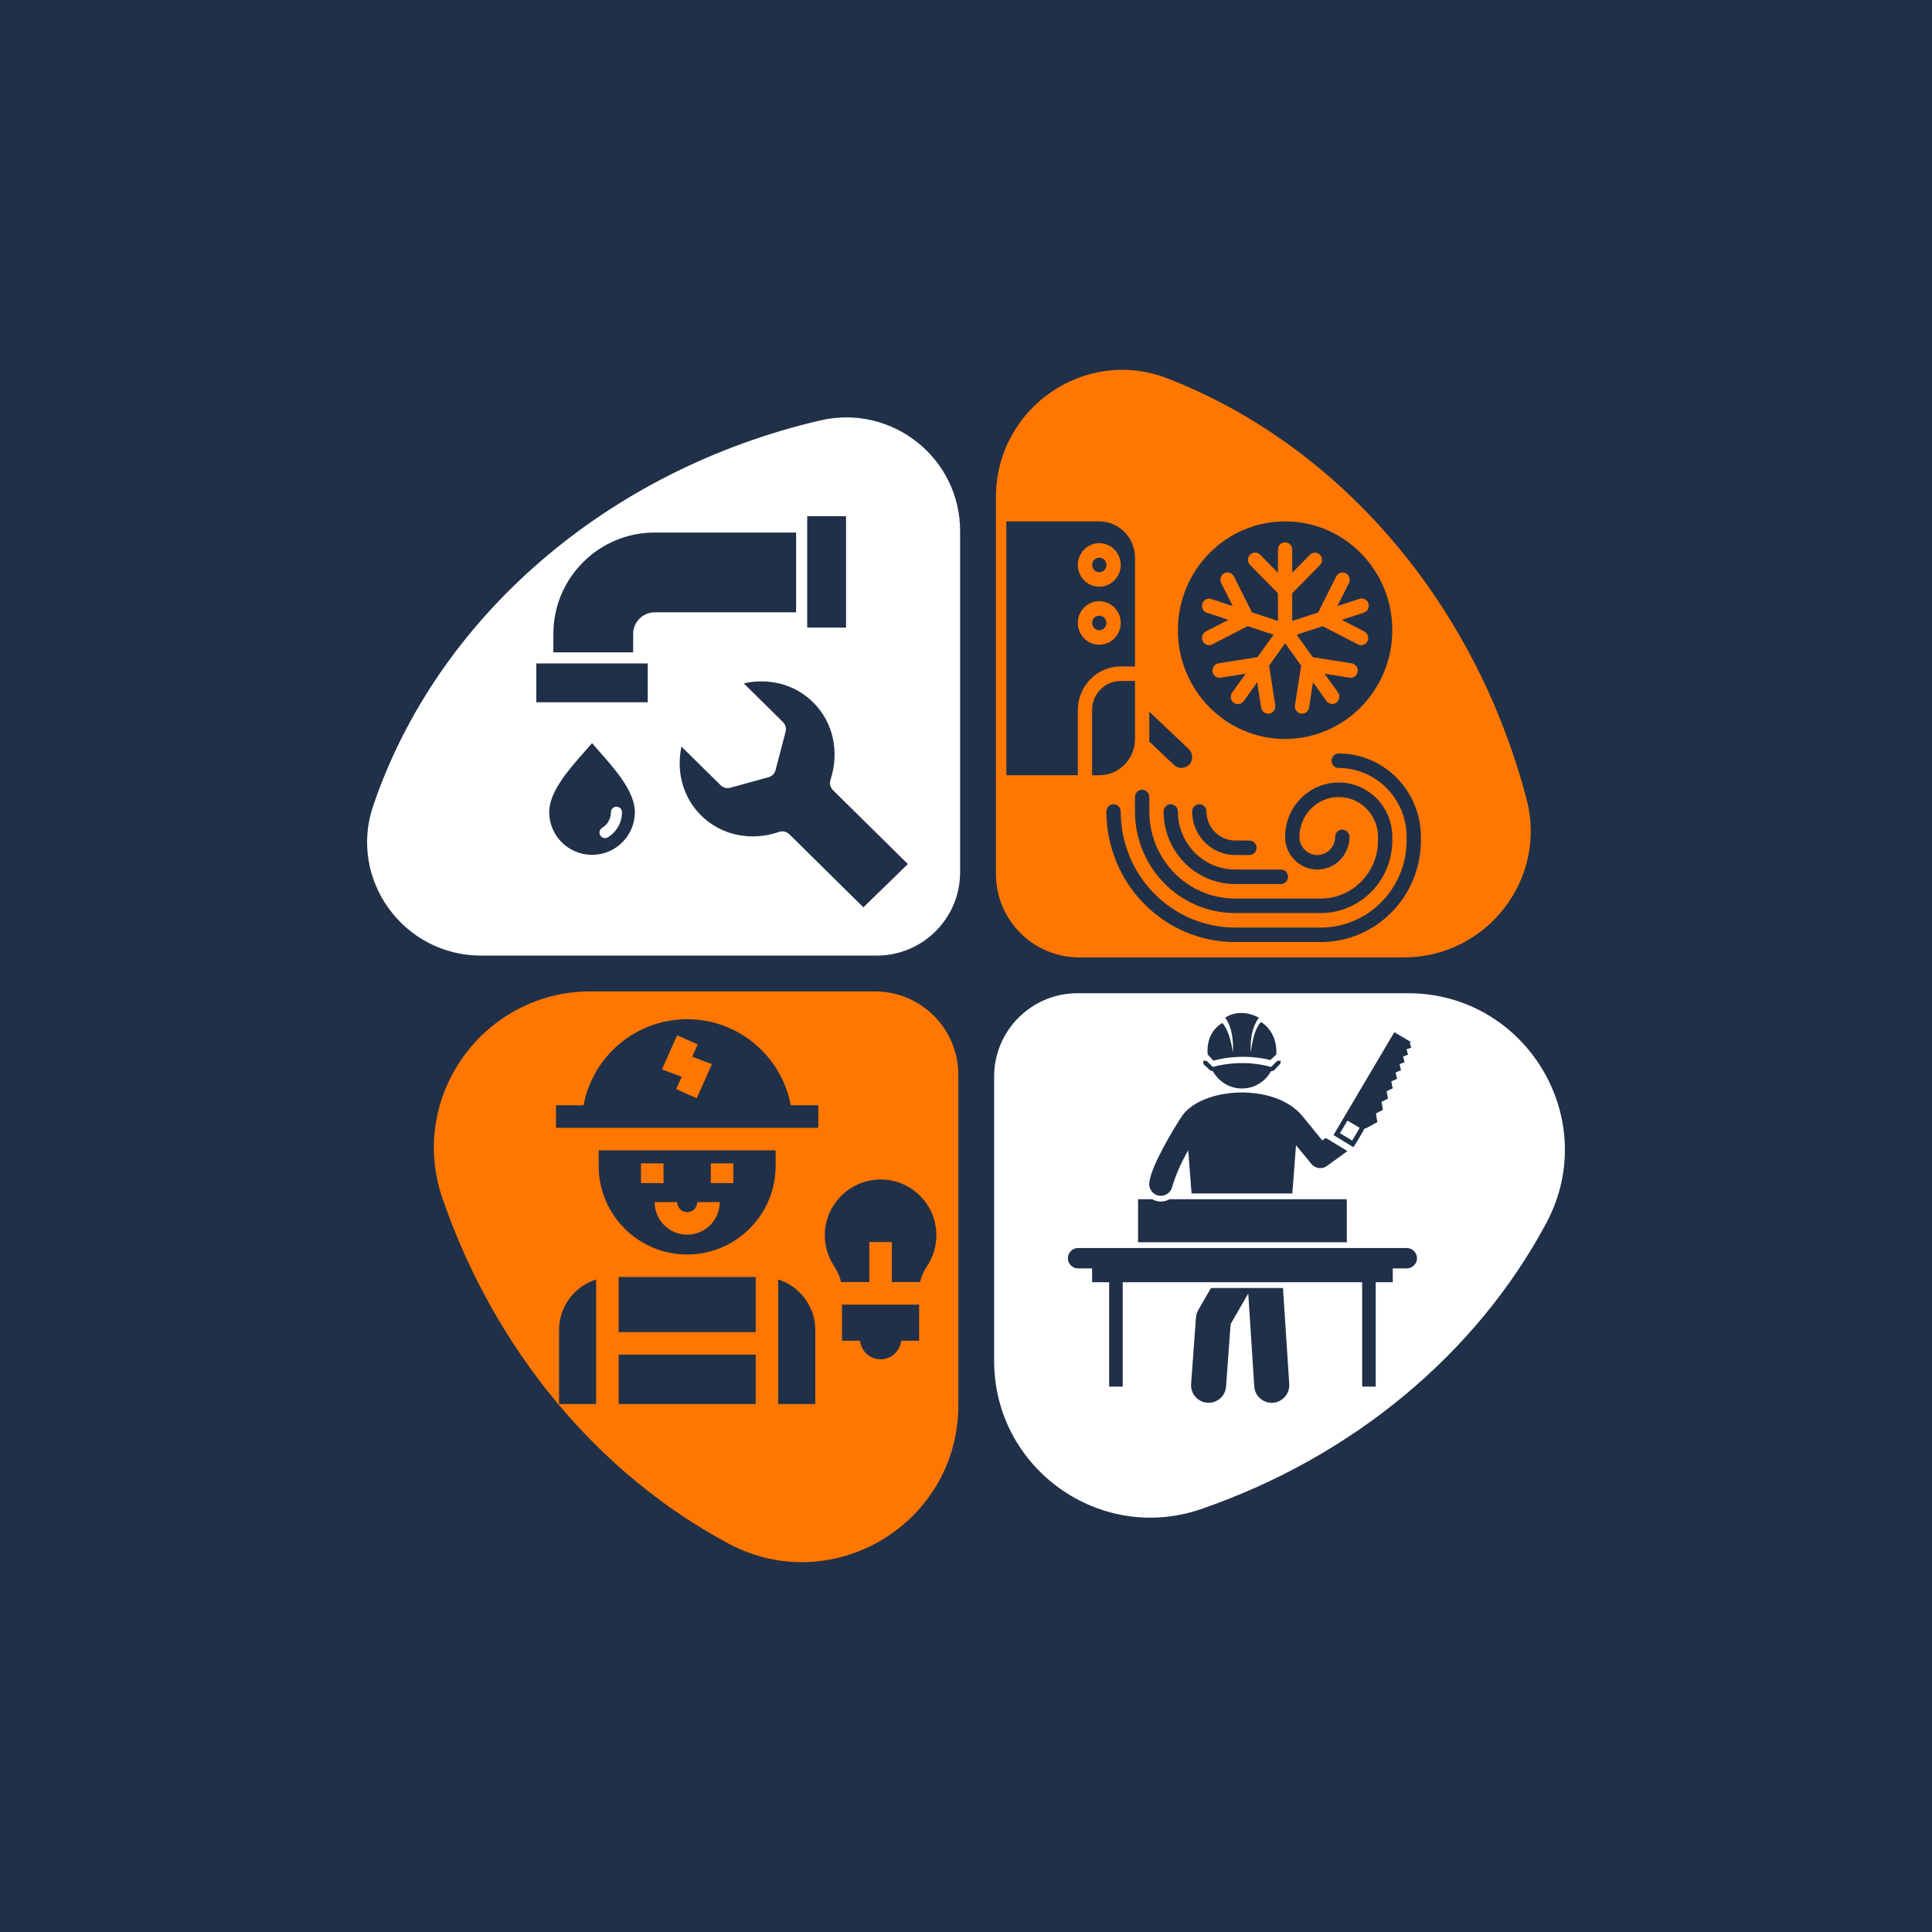
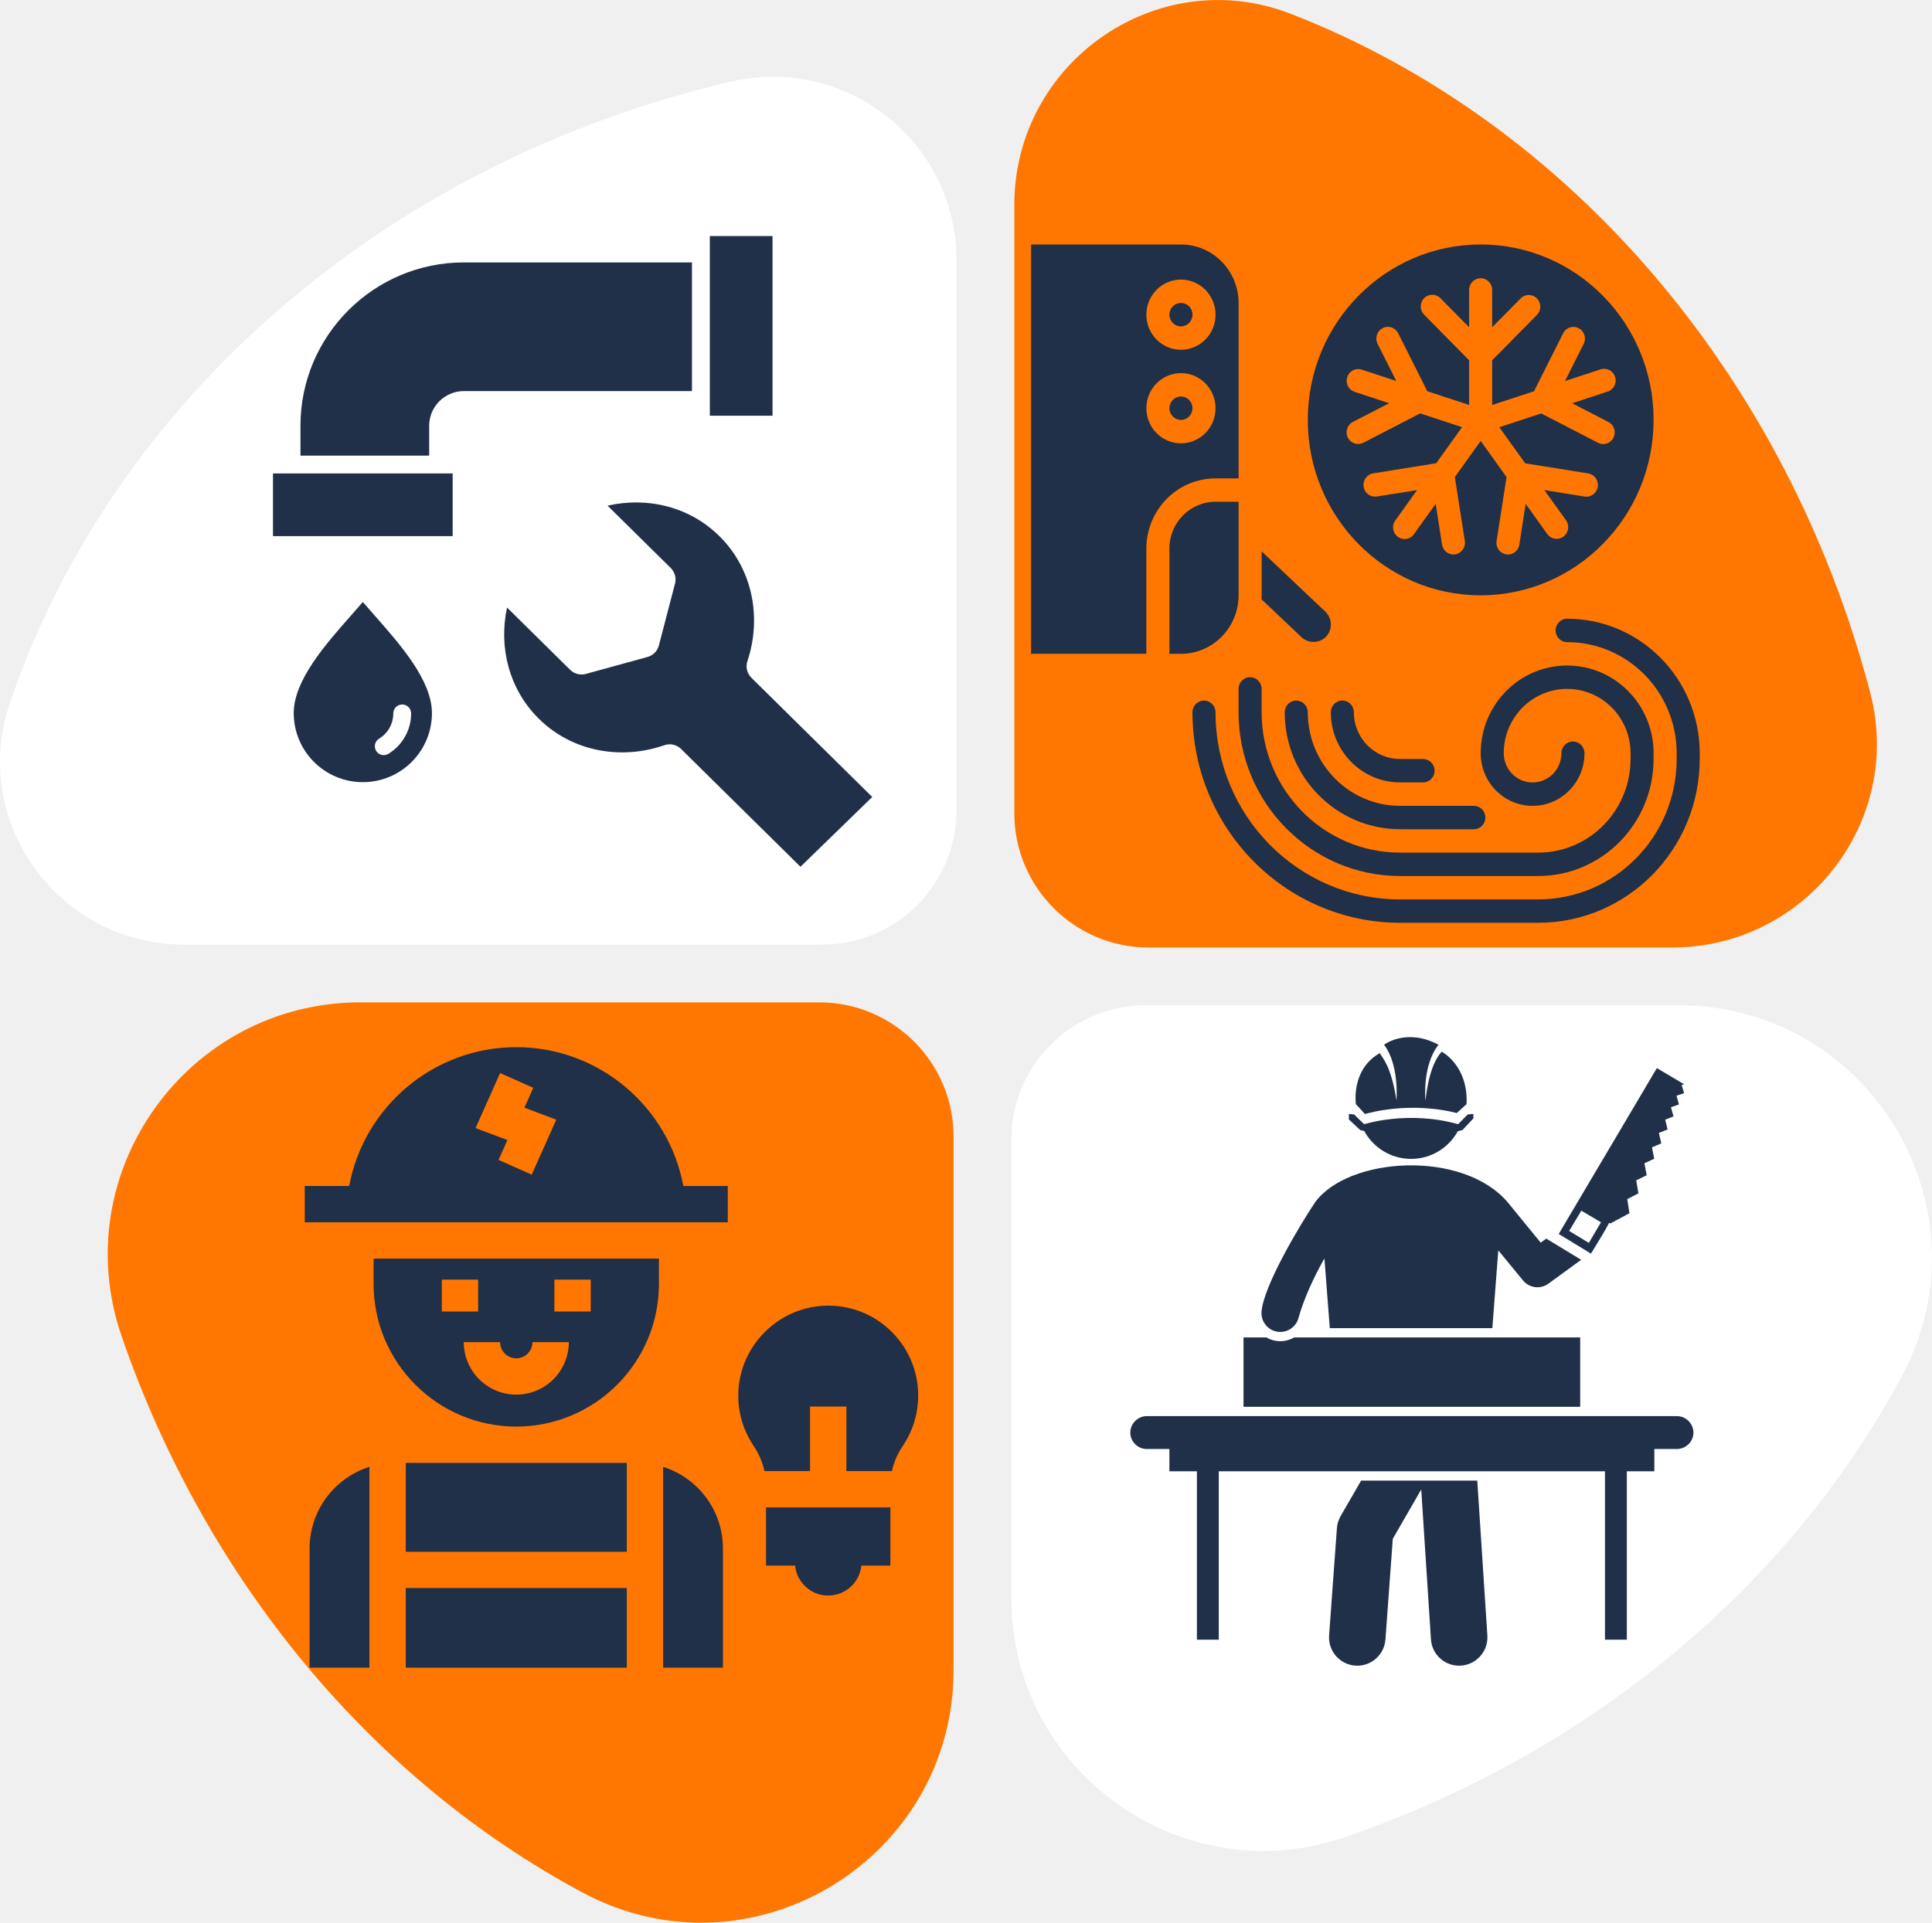
- <svg xmlns="http://www.w3.org/2000/svg" viewBox="0 0 512 512" width="512" height="512">
-   <rect width="512" height="512" rx="0" fill="#203048" />
-   <svg x="97.28" y="97.28" width="317.44" height="317.44" viewBox="0 0 643.34 640.43">
-     <defs>
-       <style>
+ <svg xmlns="http://www.w3.org/2000/svg" id="_1" data-name=" 1" viewBox="0 0 643.34 640.43">
+   <defs>
+     <style>
      .cls-1 {
        fill: #fff;
      }

      .cls-2 {
        fill: #f70;
      }

      .cls-3, .cls-4 {
        fill: #203048;
      }

      .cls-4 {
        fill-rule: evenodd;
      }
    </style>
-     </defs>
-     <path class="cls-2" d="M120.05,333.86c-57.62,0-98.33,56.73-79.55,111.2,28.06,81.38,83.5,147.87,153.62,185.37,55.87,29.88,123.42-10.91,123.42-74.26v-177.56c0-24.72-20.04-44.75-44.75-44.75H120.05Z" />
-     <path class="cls-2" d="M382.51,315.6h174.32c44.44,0,77.2-41.97,65.92-84.95-27.67-105.48-100.24-189.99-192.87-226.03-44.35-17.25-92.12,16.05-92.12,63.64v202.59c0,24.72,20.04,44.75,44.75,44.75Z" />
-     <path class="cls-1" d="M381.53,334.84c-24.72,0-44.75,20.04-44.75,44.75v152.74c0,57.62,56.73,98.33,111.2,79.55,81.38-28.06,147.87-83.5,185.37-153.62,29.88-55.87-10.91-123.42-74.26-123.42h-177.56Z" />
-     <path class="cls-1" d="M243.42,27.19C128.86,53.87,37.46,133.16,3.23,234.34c-13.34,39.44,16.35,80.28,57.98,80.28h212.55c24.72,0,44.75-20.04,44.75-44.75V86.65c0-39.39-36.73-68.39-75.1-59.46Z" />
-     <g>
-       <path class="cls-3" d="M219.42,427.65v-8.43h-95.02v8.43c0,26.2,21.31,47.51,47.51,47.51s47.51-21.31,47.51-47.51ZM147.12,426.22h12.1v10.61h-12.1v-10.61ZM171.91,464.52c-9.64,0-17.48-7.84-17.48-17.48h12.1c0,2.97,2.42,5.39,5.39,5.39s5.39-2.42,5.39-5.39h12.1c0,9.64-7.84,17.48-17.48,17.48ZM196.71,436.83h-12.1v-10.61h12.1v10.61Z" data-original-color="#000000ff" />
-       <path class="cls-3" d="M123.02,488.57c-11.53,3.64-19.92,14.44-19.92,27.16v39.74h19.92v-66.9Z" data-original-color="#000000ff" />
-       <path class="cls-3" d="M135.12,487.25h73.6v29.6h-73.6v-29.6Z" data-original-color="#000000ff" />
-       <path class="cls-3" d="M135.12,528.94h73.6v26.53h-73.6v-26.53Z" data-original-color="#000000ff" />
-       <path class="cls-3" d="M220.81,488.57v66.9h19.92v-39.74c0-12.72-8.39-23.52-19.92-27.16Z" data-original-color="#000000ff" />
-       <path class="cls-3" d="M101.48,395.02v12.1h140.87v-12.1h-14.81c-4.88-26.27-27.96-46.23-55.63-46.23s-50.75,19.96-55.63,46.23h-14.81ZM166.53,357.41l11.05,4.92-2.95,6.61,10.6,3.99-8.17,18.33-11.05-4.92,2.95-6.61-10.6-3.99,8.17-18.33Z" data-original-color="#000000ff" />
-       <path class="cls-3" d="M305.75,464.83c0-7.92-3.06-15.38-8.61-21.02-5.55-5.63-12.96-8.81-20.86-8.93-.16,0-.32,0-.48,0-16.24,0-29.67,13.2-29.96,29.42-.11,6.15,1.64,12.09,5.05,17.18,1.78,2.66,3.02,5.54,3.67,8.5h15.18v-21.5h12.1v21.5h15.17c.64-2.94,1.87-5.8,3.65-8.45,3.33-4.95,5.09-10.72,5.09-16.71Z" data-original-color="#000000ff" />
-       <path class="cls-3" d="M255.09,521.46h9.67c.55,5.6,5.29,9.99,11.03,9.99s10.48-4.39,11.03-9.99h9.67v-19.38h-41.41v19.38Z" data-original-color="#000000ff" />
+   </defs>
+   <path class="cls-2" d="M120.05,333.86c-57.62,0-98.33,56.73-79.55,111.2,28.06,81.38,83.5,147.87,153.62,185.37,55.87,29.88,123.42-10.91,123.42-74.26v-177.56c0-24.72-20.04-44.75-44.75-44.75H120.05Z" />
+   <path class="cls-2" d="M382.51,315.6h174.32c44.44,0,77.2-41.97,65.92-84.95-27.67-105.48-100.24-189.99-192.87-226.03-44.35-17.25-92.12,16.05-92.12,63.64v202.59c0,24.72,20.04,44.75,44.75,44.75Z" />
+   <path class="cls-1" d="M381.53,334.84c-24.72,0-44.75,20.04-44.75,44.75v152.74c0,57.62,56.73,98.33,111.2,79.55,81.38-28.06,147.87-83.5,185.37-153.62,29.88-55.87-10.91-123.42-74.26-123.42h-177.56Z" />
+   <path class="cls-1" d="M243.42,27.19C128.86,53.87,37.46,133.16,3.23,234.34c-13.34,39.44,16.35,80.28,57.98,80.28h212.55c24.72,0,44.75-20.04,44.75-44.75V86.65c0-39.39-36.73-68.39-75.1-59.46Z" />
+   <g>
+     <path class="cls-3" d="M219.42,427.65v-8.43h-95.02v8.43c0,26.2,21.31,47.51,47.51,47.51s47.51-21.31,47.51-47.51ZM147.12,426.22h12.1v10.61h-12.1v-10.61ZM171.91,464.52c-9.64,0-17.48-7.84-17.48-17.48h12.1c0,2.97,2.42,5.39,5.39,5.39s5.39-2.42,5.39-5.39h12.1c0,9.64-7.84,17.48-17.48,17.48ZM196.71,436.83h-12.1v-10.61h12.1v10.61Z" data-original-color="#000000ff" />
+     <path class="cls-3" d="M123.02,488.57c-11.53,3.64-19.92,14.44-19.92,27.16v39.74h19.92v-66.9Z" data-original-color="#000000ff" />
+     <path class="cls-3" d="M135.12,487.25h73.6v29.6h-73.6v-29.6Z" data-original-color="#000000ff" />
+     <path class="cls-3" d="M135.12,528.94h73.6v26.53h-73.6v-26.53Z" data-original-color="#000000ff" />
+     <path class="cls-3" d="M220.81,488.57v66.9h19.92v-39.74c0-12.72-8.39-23.52-19.92-27.16Z" data-original-color="#000000ff" />
+     <path class="cls-3" d="M101.48,395.02v12.1h140.87v-12.1h-14.81c-4.88-26.27-27.96-46.23-55.63-46.23s-50.75,19.96-55.63,46.23h-14.81ZM166.53,357.41l11.05,4.92-2.95,6.61,10.6,3.99-8.17,18.33-11.05-4.92,2.95-6.61-10.6-3.99,8.17-18.33Z" data-original-color="#000000ff" />
+     <path class="cls-3" d="M305.75,464.83c0-7.92-3.06-15.38-8.61-21.02-5.55-5.63-12.96-8.81-20.86-8.93-.16,0-.32,0-.48,0-16.24,0-29.67,13.2-29.96,29.42-.11,6.15,1.64,12.09,5.05,17.18,1.78,2.66,3.02,5.54,3.67,8.5h15.18v-21.5h12.1v21.5h15.17c.64-2.94,1.87-5.8,3.65-8.45,3.33-4.95,5.09-10.72,5.09-16.71Z" data-original-color="#000000ff" />
+     <path class="cls-3" d="M255.09,521.46h9.67c.55,5.6,5.29,9.99,11.03,9.99s10.48-4.39,11.03-9.99h9.67v-19.38h-41.41v19.38Z" data-original-color="#000000ff" />
+   </g>
+   <g>
+     <path class="cls-3" d="M453.24,493.16l-6.84,11.85c-.69,1.22-1.13,2.6-1.22,4.01l-2.6,35.69c-.39,5.47,3.95,10.1,9.38,10.1,4.89,0,9.03-3.8,9.38-8.75l2.45-33.52,9.47-16.43,3.23,49.89c.31,4.99,4.45,8.81,9.38,8.81,5.34,0,9.74-4.51,9.41-10.03l-3.36-51.62h-38.67Z" data-original-color="#000000ff" />
+     <path class="cls-3" d="M454.51,371.05c16.52-4.46,30.58-.31,30.58-.31.33-.3,3.59-3.28,3.26-2.98.62-12.89-8.27-17.47-8.27-17.47-4.55,4.9-5.25,15.74-5.44,16.36-.76-13.14,4.22-18.34,4.37-18.67-10.73-5.72-18.12,0-18.12,0,5.14,6.86,4.09,18.31,4.15,18.64-1.78-11.42-4.51-14.01-5.6-15.84-9.69,5.54-7.94,16.98-7.94,16.98.3.33,3.31,3.62,3.01,3.29h0Z" data-original-color="#000000ff" />
+     <path class="cls-3" d="M454.28,376.71c3.01,5.54,8.86,9.29,15.6,9.29s12.52-3.72,15.57-9.23c.98-.22,1.54-.37,1.54-.37l3.63-3.88v-1.48l-1.88.15c-.32.33-3.52,3.59-3.2,3.26-16.67-4.71-31.28,0-31.28,0-.33-.32-1.53-1.44-3.35-3.26l-1.75-.15v1.82l3.78,3.54c.47.12.9.22,1.36.31Z" data-original-color="#000000ff" />
+     <path class="cls-3" d="M558.39,471.68h-176.55c-2.98,0-5.46,2.51-5.46,5.49s2.48,5.46,5.46,5.46h7.56v7.43h9.16v56.07h7.28v-56.07h128.6v56.07h7.28v-56.07h9.16v-7.43h7.53c2.98,0,5.49-2.48,5.49-5.46s-2.51-5.49-5.49-5.49h0Z" data-original-color="#000000ff" />
+     <path class="cls-3" d="M526.19,468.58c0-.37,0-23.46,0-23.11h-95.21c-1.38.79-2.98,1.26-4.64,1.26-1.48,0-3.28-.41-4.58-1.26h-7.68c0,1.31,0,23.45,0,23.11h112.11Z" data-original-color="#000000ff" />
+     <path class="cls-3" d="M424.61,443.4c3.6,1,6.91-1.25,7.75-4.33,1.89-6.75,5.19-13.78,8.66-19.91l1.79,23.21h54.13l1.98-25.9,8.19,9.97c1.22,1.5,3.01,2.32,4.86,2.32,1.29,0,2.57-.41,3.67-1.22l10.88-7.93-11.63-7.06-1.85,1.35-10.94-13.39c-15.08-17.74-53.36-15.19-64.26.06-4.91,7.33-16.96,27.47-17.75,36.16-.31,3.05,1.68,5.88,4.54,6.69Z" data-original-color="#000000ff" />
+     <path class="cls-3" d="M529.79,417.55c2.65-4.32,4.84-7.95,6.05-10.25l.38.22,6.37-3.42c-.05-.33-.77-5.03-.72-4.7l3.7-1.91-.72-4.33,3.48-1.72-.75-3.98,3.26-1.5-.75-3.8,3.1-1.32-.79-3.48,2.89-1.16-.79-3.26,2.76-1.1-.85-3.04,2.67-.94-.81-2.91,2.51-.85-.81-2.73.84-.22-9.09-5.39c-49.05,83,16.4-27.74-32.68,55.25.35.21,11.46,6.98,10.76,6.56ZM529.07,413.98l-6.55-3.98c.2-.33,4.31-7.18,4.05-6.74l6.55,3.86c-.2.33-4.31,7.31-4.05,6.87Z" data-original-color="#000000ff" />
+   </g>
+   <path class="cls-4" d="M129.32,251.09c-1.4.85-3.22.41-4.07-.99-.85-1.4-.41-3.22.99-4.07,1.44-.88,2.64-2.12,3.47-3.6.8-1.42,1.25-3.06,1.25-4.81,0-1.64,1.33-2.97,2.97-2.97s2.97,1.33,2.97,2.97c0,2.8-.73,5.43-2.02,7.71-1.33,2.36-3.24,4.35-5.56,5.76ZM120.82,260.52c6.36,0,12.11-2.58,16.27-6.74,4.16-4.16,6.74-9.92,6.74-16.27,0-10.9-10.57-22.87-19.11-32.54-1.37-1.55-2.69-3.04-3.9-4.46-1.21,1.42-2.53,2.91-3.9,4.46-8.54,9.68-19.11,21.64-19.11,32.54,0,6.36,2.58,12.11,6.74,16.27,4.16,4.16,9.92,6.74,16.27,6.74h0ZM100.06,151.76h42.85v-9.95c0-3.18,1.3-6.07,3.39-8.16,2.09-2.09,4.98-3.39,8.16-3.39h75.96v-42.85h-75.96c-15.01,0-28.61,6.1-38.46,15.95-9.85,9.85-15.95,23.45-15.95,38.46v9.95ZM150.74,178.58v-20.88h-59.84v20.88h59.84,0ZM257.25,78.62h-20.88v59.84h20.88v-59.84ZM239.51,178.54c-4.99-4.92-10.99-8.21-17.39-9.88-6.4-1.67-13.2-1.75-19.8-.23l21,20.73c.7.69,1.18,1.53,1.44,2.44.25.9.26,1.86.01,2.81l-5.36,20.54c-.25.96-.73,1.79-1.38,2.46-.66.67-1.49,1.16-2.45,1.42l-20.47,5.63c-.95.26-1.9.27-2.81.03-.92-.24-1.75-.71-2.45-1.4l-21.01-20.73c-1.42,6.62-1.26,13.42.5,19.79,1.76,6.38,5.13,12.35,10.11,17.26,5.45,5.38,12.13,8.81,19.23,10.31,7.37,1.56,15.18,1.05,22.52-1.5.99-.34,2.02-.4,2.99-.18.98.22,1.88.71,2.62,1.44l39.74,39.22,23.9-23.24-40.22-39.69c-.75-.74-1.25-1.64-1.48-2.61-.23-.97-.19-1.99.14-2.98,2.46-7.38,2.86-15.2,1.2-22.55-1.6-7.07-5.11-13.7-10.56-19.08h0Z" data-original-color="#000000ff" />
+   <g id="Page-1">
+     <g id="_036---Cold-Air-Circulation" data-name="036---Cold-Air-Circulation">
+       <ellipse id="Oval" class="cls-3" cx="393.25" cy="135.97" rx="3.84" ry="3.9" data-original-color="#000000ff" />
+       <path id="Shape" class="cls-3" d="M389.41,182.71v35.06s3.84,0,3.84,0c10.6-.01,19.18-8.72,19.19-19.48v-31.16s-7.68,0-7.68,0c-8.48,0-15.36,6.98-15.36,15.58h0Z" data-original-color="#000000ff" />
+       <ellipse id="Oval-2" data-name="Oval" class="cls-3" cx="393.25" cy="104.81" rx="3.84" ry="3.9" data-original-color="#000000ff" />
+       <path id="Shape-2" data-name="Shape" class="cls-3" d="M381.73,217.77v-35.06c.01-12.9,10.32-23.36,23.03-23.37h7.68s0-58.43,0-58.43c-.01-10.75-8.6-19.46-19.19-19.48h-49.91s0,136.33,0,136.33h38.39ZM404.77,104.81c0,6.45-5.16,11.69-11.52,11.69-6.36,0-11.52-5.23-11.52-11.69,0-6.45,5.16-11.69,11.52-11.69,6.36,0,11.52,5.23,11.52,11.69ZM381.73,135.97c0-6.45,5.16-11.69,11.52-11.69,6.36,0,11.52,5.23,11.52,11.69,0,6.45-5.16,11.69-11.52,11.69-6.36,0-11.52-5.23-11.52-11.69Z" data-original-color="#000000ff" />
+       <path id="Shape-3" data-name="Shape" class="cls-3" d="M420.06,199.6l13.37,12.68c2.36,2.13,5.95,2.02,8.18-.25,2.16-2.37,2.04-6.07-.27-8.29l-21.22-20.09v14.64c0,.44-.05.88-.06,1.31Z" data-original-color="#000000ff" />
+       <path id="Shape-4" data-name="Shape" class="cls-3" d="M566,252.82v-1.95c-.03-24.73-19.78-44.77-44.15-44.79-2.12,0-3.84,1.74-3.84,3.9s1.72,3.9,3.84,3.9c20.13.02,36.45,16.58,36.47,37v1.95c-.03,25.8-20.64,46.71-46.07,46.74h-46.07c-33.91-.04-61.38-27.92-61.42-62.32,0-2.15-1.72-3.9-3.84-3.9s-3.84,1.74-3.84,3.9c.04,38.7,30.96,70.07,69.1,70.11h46.07c29.67-.03,53.71-24.43,53.74-54.53Z" data-original-color="#000000ff" />
+       <path id="Shape-5" data-name="Shape" class="cls-3" d="M490.78,268.41h-24.59c-16.95-.02-30.69-13.96-30.71-31.16,0-2.15-1.72-3.9-3.84-3.9s-3.84,1.74-3.84,3.9c.02,21.5,17.2,38.93,38.39,38.95h24.59c2.12,0,3.84-1.74,3.84-3.9s-1.72-3.9-3.84-3.89Z" data-original-color="#000000ff" />
+       <path id="Shape-6" data-name="Shape" class="cls-3" d="M473.87,260.61c2.12,0,3.84-1.74,3.84-3.9,0-2.15-1.72-3.9-3.84-3.9h-7.68c-8.48,0-15.36-6.98-15.36-15.58,0-2.15-1.72-3.9-3.84-3.9s-3.84,1.74-3.84,3.9c.01,12.9,10.32,23.36,23.03,23.37h7.68Z" data-original-color="#000000ff" />
+       <path id="Shape-7" data-name="Shape" class="cls-3" d="M550.64,250.88c0-16.13-12.89-29.21-28.79-29.21s-28.79,13.08-28.79,29.21c0,9.68,7.73,17.53,17.28,17.53s17.28-7.85,17.28-17.53c0-2.15-1.72-3.9-3.84-3.9s-3.84,1.74-3.84,3.9c0,5.38-4.3,9.74-9.6,9.74-5.3,0-9.6-4.36-9.6-9.74,0-11.83,9.45-21.42,21.11-21.42,11.66,0,21.11,9.59,21.11,21.42v1.95c-.02,17.2-13.76,31.14-30.71,31.16h-46.07c-25.43-.03-46.04-20.94-46.07-46.74v-7.79c0-2.15-1.72-3.9-3.84-3.9s-3.84,1.74-3.84,3.9v7.79c.03,30.1,24.08,54.5,53.74,54.53h46.07c21.19-.02,38.37-17.45,38.39-38.95v-1.95h0Z" data-original-color="#000000ff" />
+       <path id="Shape-8" data-name="Shape" class="cls-3" d="M550.64,139.86c0-32.27-25.78-58.43-57.58-58.43-31.8,0-57.58,26.16-57.58,58.43,0,32.27,25.78,58.43,57.58,58.43,31.79-.04,57.55-26.17,57.58-58.43ZM532.13,147.48l-18.92-9.77-13.94,4.59,8.61,12.02,20.98,3.37c2.09.34,3.53,2.33,3.19,4.46-.33,2.13-2.3,3.58-4.39,3.24l-13.4-2.15,7.21,10.04c.81,1.13.96,2.61.39,3.89s-1.75,2.15-3.12,2.29-2.71-.47-3.52-1.6l-7.19-10.05-2.1,13.6c-.3,1.89-1.9,3.28-3.79,3.28-.2,0-.4-.02-.6-.05-2.09-.34-3.52-2.33-3.19-4.46l3.32-21.28-8.61-12.03-8.61,12.03,3.32,21.28c.33,2.12-1.1,4.12-3.19,4.46-.2.03-.4.05-.6.05-1.89,0-3.49-1.39-3.79-3.28l-2.12-13.59-7.19,10.05c-.79,1.16-2.14,1.8-3.53,1.66s-2.59-1.03-3.15-2.32c-.56-1.3-.38-2.8.47-3.92l7.19-10.05-13.4,2.13c-2.09.34-4.06-1.12-4.39-3.24-.33-2.13,1.1-4.12,3.19-4.46l20.98-3.37,8.61-12.02-13.94-4.59-18.92,9.78c-1.89.98-4.2.21-5.17-1.7-.96-1.92-.21-4.26,1.68-5.24l12.07-6.23-11.66-3.84c-1.92-.73-2.94-2.87-2.3-4.85s2.69-3.1,4.67-2.55l11.67,3.84-6.17-12.27c-.67-1.24-.62-2.76.13-3.96s2.08-1.89,3.48-1.8c1.4.09,2.63.94,3.23,2.22l9.65,19.21,13.93,4.58v-14.88s-15.03-15.23-15.03-15.23c-1.45-1.53-1.43-3.96.05-5.46,1.48-1.5,3.88-1.52,5.38-.05l9.6,9.74v-12.43c0-2.15,1.72-3.9,3.84-3.9s3.84,1.74,3.84,3.9v12.44s9.6-9.74,9.6-9.74c1.52-1.41,3.86-1.36,5.31.12s1.5,3.86.11,5.39l-15.02,15.23v14.88s13.93-4.57,13.93-4.57l9.65-19.21c.6-1.28,1.84-2.13,3.23-2.22,1.4-.09,2.73.6,3.48,1.8.75,1.2.8,2.72.13,3.96l-6.17,12.27,11.67-3.84c1.32-.5,2.81-.23,3.88.71s1.53,2.4,1.22,3.8c-.31,1.4-1.36,2.51-2.72,2.89l-11.66,3.84,12.07,6.23c.91.47,1.59,1.29,1.91,2.27s.23,2.05-.23,2.97c-.96,1.91-3.27,2.68-5.16,1.7Z" data-original-color="#000000ff" />
    </g>
-     <g>
-       <path class="cls-3" d="M453.24,493.16l-6.84,11.85c-.69,1.22-1.13,2.6-1.22,4.01l-2.6,35.69c-.39,5.47,3.95,10.1,9.38,10.1,4.89,0,9.03-3.8,9.38-8.75l2.45-33.52,9.47-16.43,3.23,49.89c.31,4.99,4.45,8.81,9.38,8.81,5.34,0,9.74-4.51,9.41-10.03l-3.36-51.62h-38.67Z" data-original-color="#000000ff" />
-       <path class="cls-3" d="M454.51,371.05c16.52-4.46,30.58-.31,30.58-.31.33-.3,3.59-3.28,3.26-2.98.62-12.89-8.27-17.47-8.27-17.47-4.55,4.9-5.25,15.74-5.44,16.36-.76-13.14,4.22-18.34,4.37-18.67-10.73-5.72-18.12,0-18.12,0,5.14,6.86,4.09,18.31,4.15,18.64-1.78-11.42-4.51-14.01-5.6-15.84-9.69,5.54-7.94,16.98-7.94,16.98.3.33,3.31,3.62,3.01,3.29h0Z" data-original-color="#000000ff" />
-       <path class="cls-3" d="M454.28,376.71c3.01,5.54,8.86,9.29,15.6,9.29s12.52-3.72,15.57-9.23c.98-.22,1.54-.37,1.54-.37l3.63-3.88v-1.48l-1.88.15c-.32.33-3.52,3.59-3.2,3.26-16.67-4.71-31.28,0-31.28,0-.33-.32-1.53-1.44-3.35-3.26l-1.75-.15v1.82l3.78,3.54c.47.12.9.22,1.36.31Z" data-original-color="#000000ff" />
-       <path class="cls-3" d="M558.39,471.68h-176.55c-2.98,0-5.46,2.51-5.46,5.49s2.48,5.46,5.46,5.46h7.56v7.43h9.16v56.07h7.28v-56.07h128.6v56.07h7.28v-56.07h9.16v-7.43h7.53c2.98,0,5.49-2.48,5.49-5.46s-2.51-5.49-5.49-5.49h0Z" data-original-color="#000000ff" />
-       <path class="cls-3" d="M526.19,468.58c0-.37,0-23.46,0-23.11h-95.21c-1.38.79-2.98,1.26-4.64,1.26-1.48,0-3.28-.41-4.58-1.26h-7.68c0,1.31,0,23.45,0,23.11h112.11Z" data-original-color="#000000ff" />
-       <path class="cls-3" d="M424.61,443.4c3.6,1,6.91-1.25,7.75-4.33,1.89-6.75,5.19-13.78,8.66-19.91l1.79,23.21h54.13l1.98-25.9,8.19,9.97c1.22,1.5,3.01,2.32,4.86,2.32,1.29,0,2.57-.41,3.67-1.22l10.88-7.93-11.63-7.06-1.85,1.35-10.94-13.39c-15.08-17.74-53.36-15.19-64.26.06-4.91,7.33-16.96,27.47-17.75,36.16-.31,3.05,1.68,5.88,4.54,6.69Z" data-original-color="#000000ff" />
-       <path class="cls-3" d="M529.79,417.55c2.65-4.32,4.84-7.95,6.05-10.25l.38.22,6.37-3.42c-.05-.33-.77-5.03-.72-4.7l3.7-1.91-.72-4.33,3.48-1.72-.75-3.98,3.26-1.5-.75-3.8,3.1-1.32-.79-3.48,2.89-1.16-.79-3.26,2.76-1.1-.85-3.04,2.67-.94-.81-2.91,2.51-.85-.81-2.73.84-.22-9.09-5.39c-49.05,83,16.4-27.74-32.68,55.25.35.21,11.46,6.98,10.76,6.56ZM529.07,413.98l-6.55-3.98c.2-.33,4.31-7.18,4.05-6.74l6.55,3.86c-.2.33-4.31,7.31-4.05,6.87Z" data-original-color="#000000ff" />
-     </g>
-     <path class="cls-4" d="M129.32,251.09c-1.4.85-3.22.41-4.07-.99-.85-1.4-.41-3.22.99-4.07,1.44-.88,2.64-2.12,3.47-3.6.8-1.42,1.25-3.06,1.25-4.81,0-1.64,1.33-2.97,2.97-2.97s2.97,1.33,2.97,2.97c0,2.8-.73,5.43-2.02,7.71-1.33,2.36-3.24,4.35-5.56,5.76ZM120.82,260.52c6.36,0,12.11-2.58,16.27-6.74,4.16-4.16,6.74-9.92,6.74-16.27,0-10.9-10.57-22.87-19.11-32.54-1.37-1.55-2.69-3.04-3.9-4.46-1.21,1.42-2.53,2.91-3.9,4.46-8.54,9.68-19.11,21.64-19.11,32.54,0,6.36,2.58,12.11,6.74,16.27,4.16,4.16,9.92,6.74,16.27,6.74h0ZM100.06,151.76h42.85v-9.95c0-3.18,1.3-6.07,3.39-8.16,2.09-2.09,4.98-3.39,8.16-3.39h75.96v-42.85h-75.96c-15.01,0-28.61,6.1-38.46,15.95-9.85,9.85-15.95,23.45-15.95,38.46v9.95ZM150.74,178.58v-20.88h-59.84v20.88h59.84,0ZM257.25,78.62h-20.88v59.84h20.88v-59.84ZM239.51,178.54c-4.99-4.92-10.99-8.21-17.39-9.88-6.4-1.67-13.2-1.75-19.8-.23l21,20.73c.7.69,1.18,1.53,1.44,2.44.25.9.26,1.86.01,2.81l-5.36,20.54c-.25.96-.73,1.79-1.38,2.46-.66.67-1.49,1.16-2.45,1.42l-20.47,5.63c-.95.26-1.9.27-2.81.03-.92-.24-1.75-.71-2.45-1.4l-21.01-20.73c-1.42,6.62-1.26,13.42.5,19.79,1.76,6.38,5.13,12.35,10.11,17.26,5.45,5.38,12.13,8.81,19.23,10.31,7.37,1.56,15.18,1.05,22.52-1.5.99-.34,2.02-.4,2.99-.18.98.22,1.88.71,2.62,1.44l39.74,39.22,23.9-23.24-40.22-39.69c-.75-.74-1.25-1.64-1.48-2.61-.23-.97-.19-1.99.14-2.98,2.46-7.38,2.86-15.2,1.2-22.55-1.6-7.07-5.11-13.7-10.56-19.08h0Z" data-original-color="#000000ff" />
-     <g id="Page-1">
-       <g id="_036---Cold-Air-Circulation" data-name="036---Cold-Air-Circulation">
-         <ellipse id="Oval" class="cls-3" cx="393.25" cy="135.97" rx="3.84" ry="3.9" data-original-color="#000000ff" />
-         <path id="Shape" class="cls-3" d="M389.41,182.71v35.06s3.84,0,3.84,0c10.6-.01,19.18-8.72,19.19-19.48v-31.16s-7.68,0-7.68,0c-8.48,0-15.36,6.98-15.36,15.58h0Z" data-original-color="#000000ff" />
-         <ellipse id="Oval-2" data-name="Oval" class="cls-3" cx="393.25" cy="104.81" rx="3.84" ry="3.9" data-original-color="#000000ff" />
-         <path id="Shape-2" data-name="Shape" class="cls-3" d="M381.73,217.77v-35.06c.01-12.9,10.32-23.36,23.03-23.37h7.68s0-58.43,0-58.43c-.01-10.75-8.6-19.46-19.19-19.48h-49.91s0,136.33,0,136.33h38.39ZM404.77,104.81c0,6.45-5.16,11.69-11.52,11.69-6.36,0-11.52-5.23-11.52-11.69,0-6.45,5.16-11.69,11.52-11.69,6.36,0,11.52,5.23,11.52,11.69ZM381.73,135.97c0-6.45,5.16-11.69,11.52-11.69,6.36,0,11.52,5.23,11.52,11.69,0,6.45-5.16,11.69-11.52,11.69-6.36,0-11.52-5.23-11.52-11.69Z" data-original-color="#000000ff" />
-         <path id="Shape-3" data-name="Shape" class="cls-3" d="M420.06,199.6l13.37,12.68c2.36,2.13,5.95,2.02,8.18-.25,2.16-2.37,2.04-6.07-.27-8.29l-21.22-20.09v14.64c0,.44-.05.88-.06,1.31Z" data-original-color="#000000ff" />
-         <path id="Shape-4" data-name="Shape" class="cls-3" d="M566,252.82v-1.95c-.03-24.73-19.78-44.77-44.15-44.79-2.12,0-3.84,1.74-3.84,3.9s1.72,3.9,3.84,3.9c20.13.02,36.45,16.58,36.47,37v1.95c-.03,25.8-20.64,46.71-46.07,46.74h-46.07c-33.91-.04-61.38-27.92-61.42-62.32,0-2.15-1.72-3.9-3.84-3.9s-3.84,1.74-3.84,3.9c.04,38.7,30.96,70.07,69.1,70.11h46.07c29.67-.03,53.71-24.43,53.74-54.53Z" data-original-color="#000000ff" />
-         <path id="Shape-5" data-name="Shape" class="cls-3" d="M490.78,268.41h-24.59c-16.95-.02-30.69-13.96-30.71-31.16,0-2.15-1.72-3.9-3.84-3.9s-3.84,1.74-3.84,3.9c.02,21.5,17.2,38.93,38.39,38.95h24.59c2.12,0,3.84-1.74,3.84-3.9s-1.72-3.9-3.84-3.89Z" data-original-color="#000000ff" />
-         <path id="Shape-6" data-name="Shape" class="cls-3" d="M473.87,260.61c2.12,0,3.84-1.74,3.84-3.9,0-2.15-1.72-3.9-3.84-3.9h-7.68c-8.48,0-15.36-6.98-15.36-15.58,0-2.15-1.72-3.9-3.84-3.9s-3.84,1.74-3.84,3.9c.01,12.9,10.32,23.36,23.03,23.37h7.68Z" data-original-color="#000000ff" />
-         <path id="Shape-7" data-name="Shape" class="cls-3" d="M550.64,250.88c0-16.13-12.89-29.21-28.79-29.21s-28.79,13.08-28.79,29.21c0,9.68,7.73,17.53,17.28,17.53s17.28-7.85,17.28-17.53c0-2.15-1.72-3.9-3.84-3.9s-3.84,1.74-3.84,3.9c0,5.38-4.3,9.74-9.6,9.74-5.3,0-9.6-4.36-9.6-9.74,0-11.83,9.45-21.42,21.11-21.42,11.66,0,21.11,9.59,21.11,21.42v1.95c-.02,17.2-13.76,31.14-30.71,31.16h-46.07c-25.43-.03-46.04-20.94-46.07-46.74v-7.79c0-2.15-1.72-3.9-3.84-3.9s-3.84,1.74-3.84,3.9v7.79c.03,30.1,24.08,54.5,53.74,54.53h46.07c21.19-.02,38.37-17.45,38.39-38.95v-1.95h0Z" data-original-color="#000000ff" />
-         <path id="Shape-8" data-name="Shape" class="cls-3" d="M550.64,139.86c0-32.27-25.78-58.43-57.58-58.43-31.8,0-57.58,26.16-57.58,58.43,0,32.27,25.78,58.43,57.58,58.43,31.79-.04,57.55-26.17,57.58-58.43ZM532.13,147.48l-18.92-9.77-13.94,4.59,8.61,12.02,20.98,3.37c2.09.34,3.53,2.33,3.19,4.46-.33,2.13-2.3,3.58-4.39,3.24l-13.4-2.15,7.21,10.04c.81,1.13.96,2.61.39,3.89s-1.75,2.15-3.12,2.29-2.71-.47-3.52-1.6l-7.19-10.05-2.1,13.6c-.3,1.89-1.9,3.28-3.79,3.28-.2,0-.4-.02-.6-.05-2.09-.34-3.52-2.33-3.19-4.46l3.32-21.28-8.61-12.03-8.61,12.03,3.32,21.28c.33,2.12-1.1,4.12-3.19,4.46-.2.03-.4.05-.6.05-1.89,0-3.49-1.39-3.79-3.28l-2.12-13.59-7.19,10.05c-.79,1.16-2.14,1.8-3.53,1.66s-2.59-1.03-3.15-2.32c-.56-1.3-.38-2.8.47-3.92l7.19-10.05-13.4,2.13c-2.09.34-4.06-1.12-4.39-3.24-.33-2.13,1.1-4.12,3.19-4.46l20.98-3.37,8.61-12.02-13.94-4.59-18.92,9.78c-1.89.98-4.2.21-5.17-1.7-.96-1.92-.21-4.26,1.68-5.24l12.07-6.23-11.66-3.84c-1.92-.73-2.94-2.87-2.3-4.85s2.69-3.1,4.67-2.55l11.67,3.84-6.17-12.27c-.67-1.24-.62-2.76.13-3.96s2.08-1.89,3.48-1.8c1.4.09,2.63.94,3.23,2.22l9.65,19.21,13.93,4.58v-14.88s-15.03-15.23-15.03-15.23c-1.45-1.53-1.43-3.96.05-5.46,1.48-1.5,3.88-1.52,5.38-.05l9.6,9.74v-12.43c0-2.15,1.72-3.9,3.84-3.9s3.84,1.74,3.84,3.9v12.44s9.6-9.74,9.6-9.74c1.52-1.41,3.86-1.36,5.31.12s1.5,3.86.11,5.39l-15.02,15.23v14.88s13.93-4.57,13.93-4.57l9.65-19.21c.6-1.28,1.84-2.13,3.23-2.22,1.4-.09,2.73.6,3.48,1.8.75,1.2.8,2.72.13,3.96l-6.17,12.27,11.67-3.84c1.32-.5,2.81-.23,3.88.71s1.53,2.4,1.22,3.8c-.31,1.4-1.36,2.51-2.72,2.89l-11.66,3.84,12.07,6.23c.91.47,1.59,1.29,1.91,2.27s.23,2.05-.23,2.97c-.96,1.91-3.27,2.68-5.16,1.7Z" data-original-color="#000000ff" />
-       </g>
-     </g>
-   </svg>
+   </g>
</svg>
